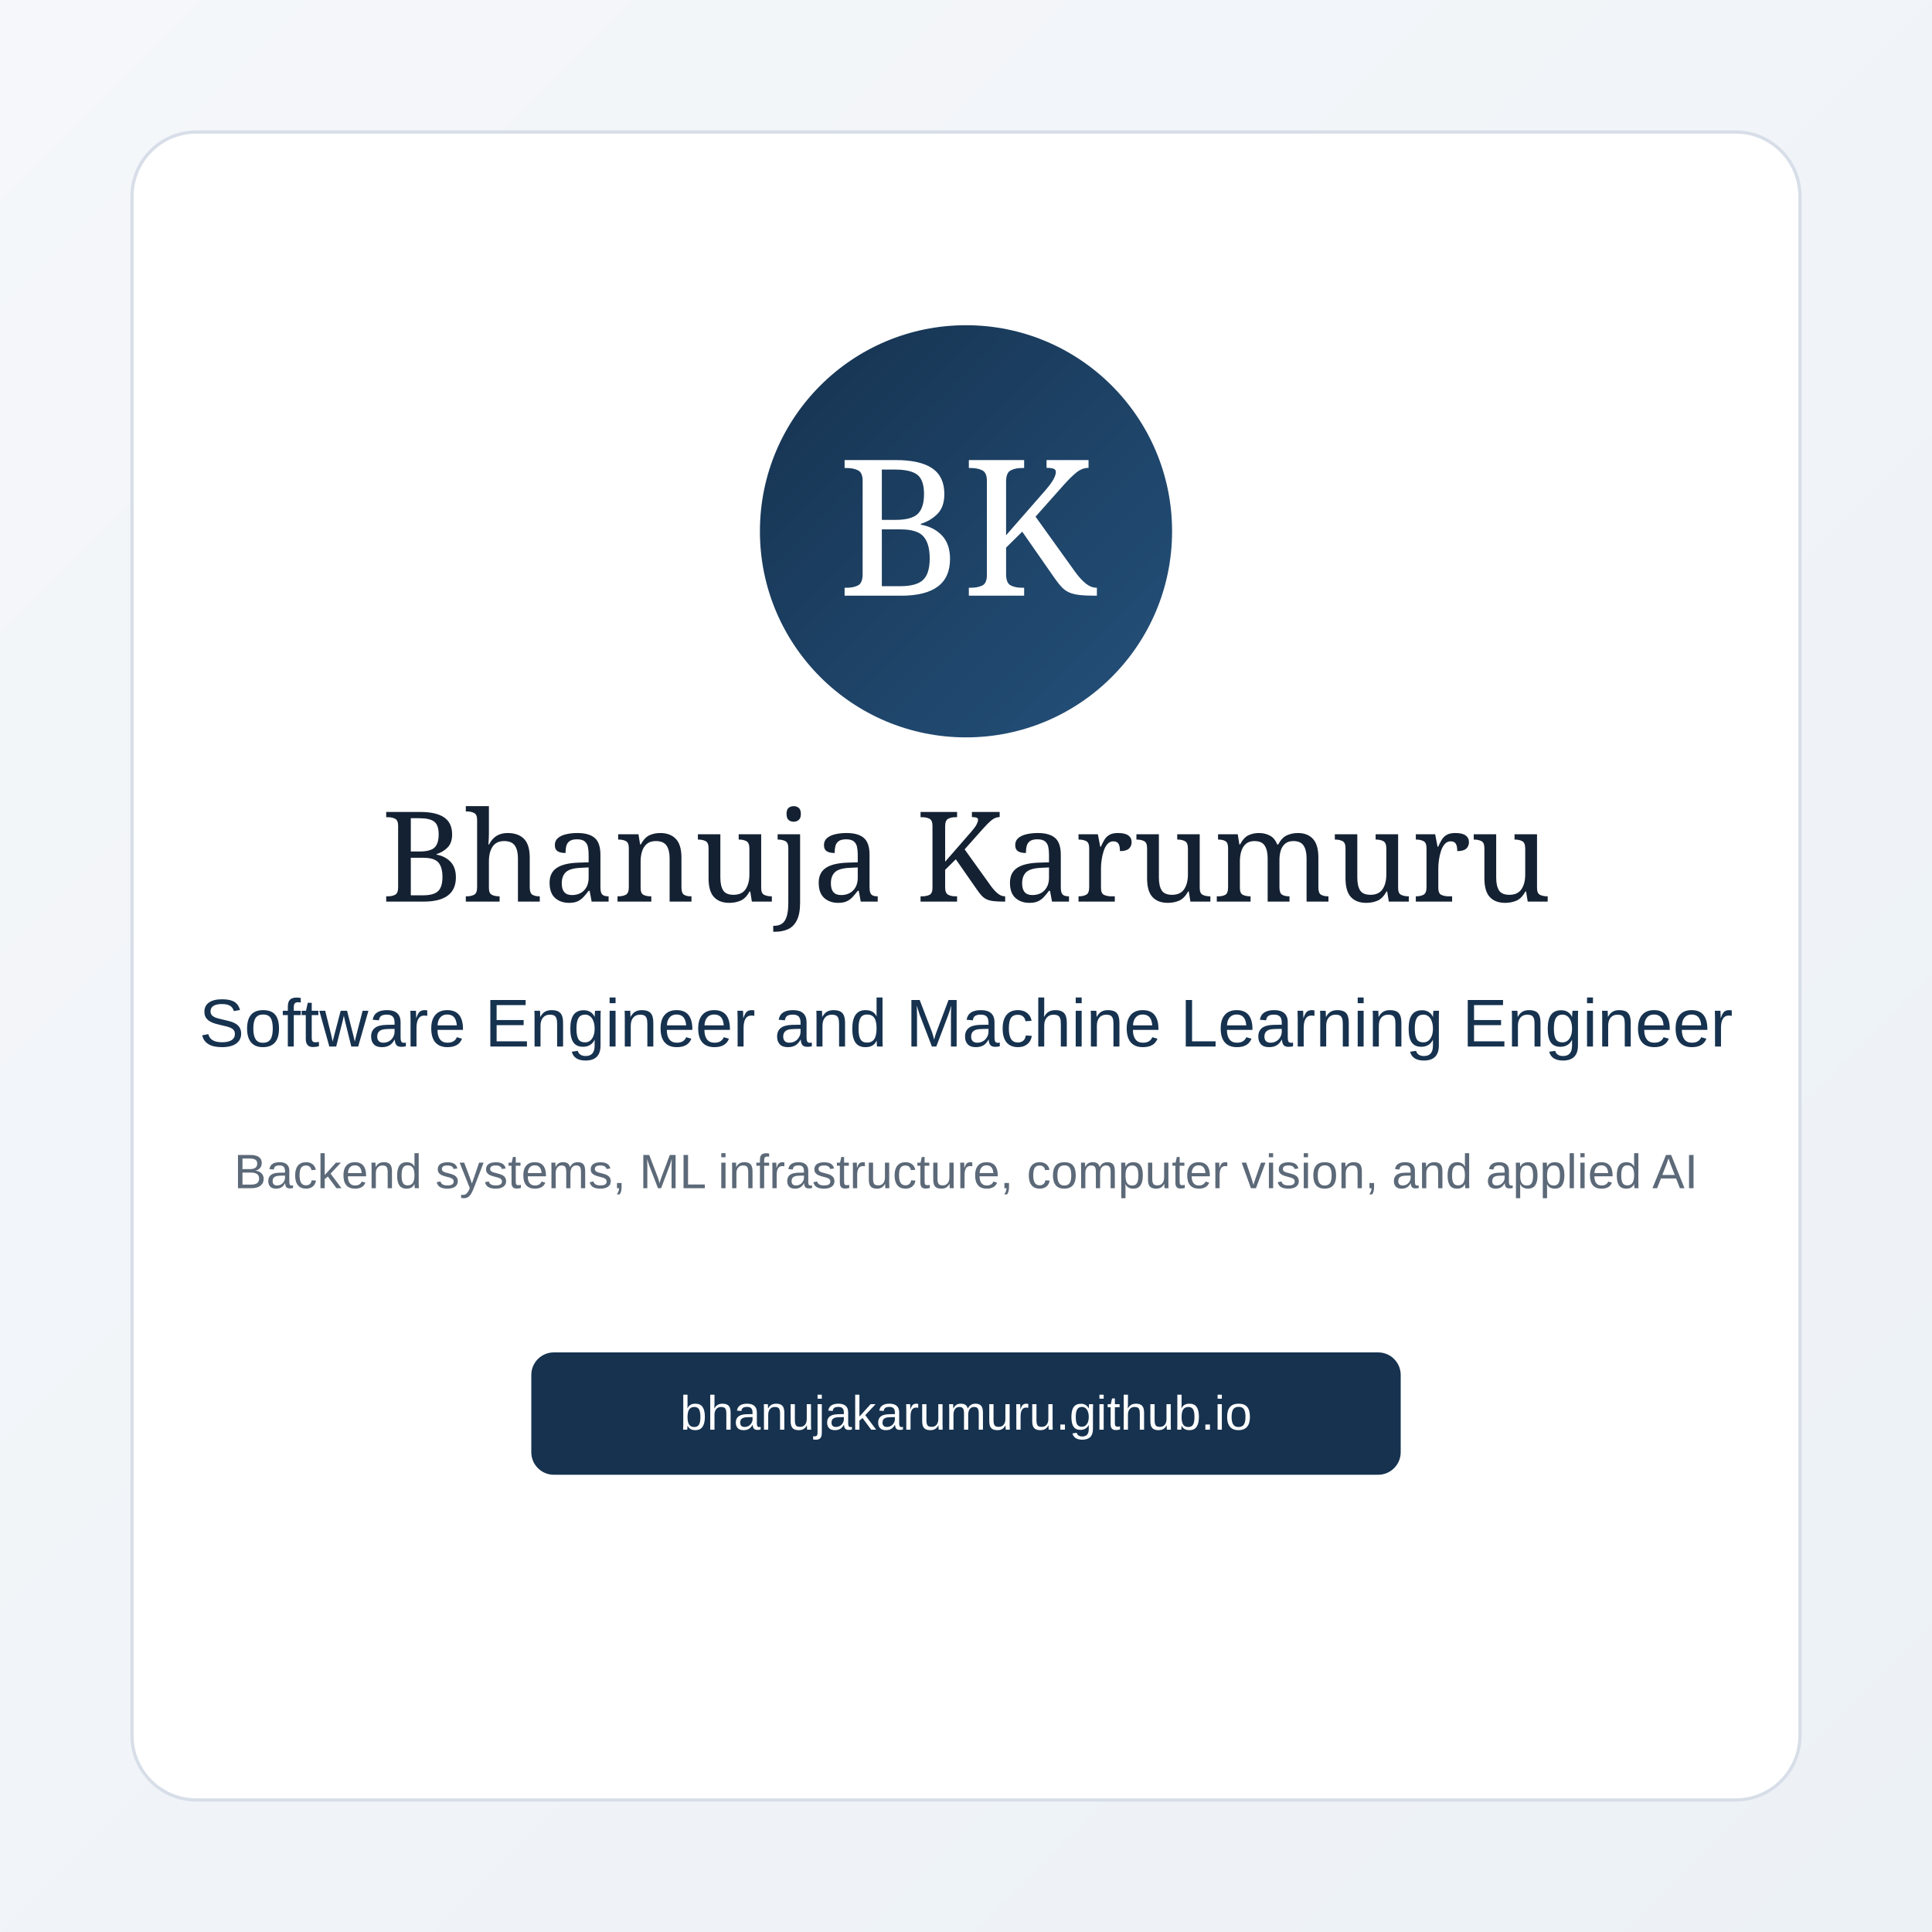
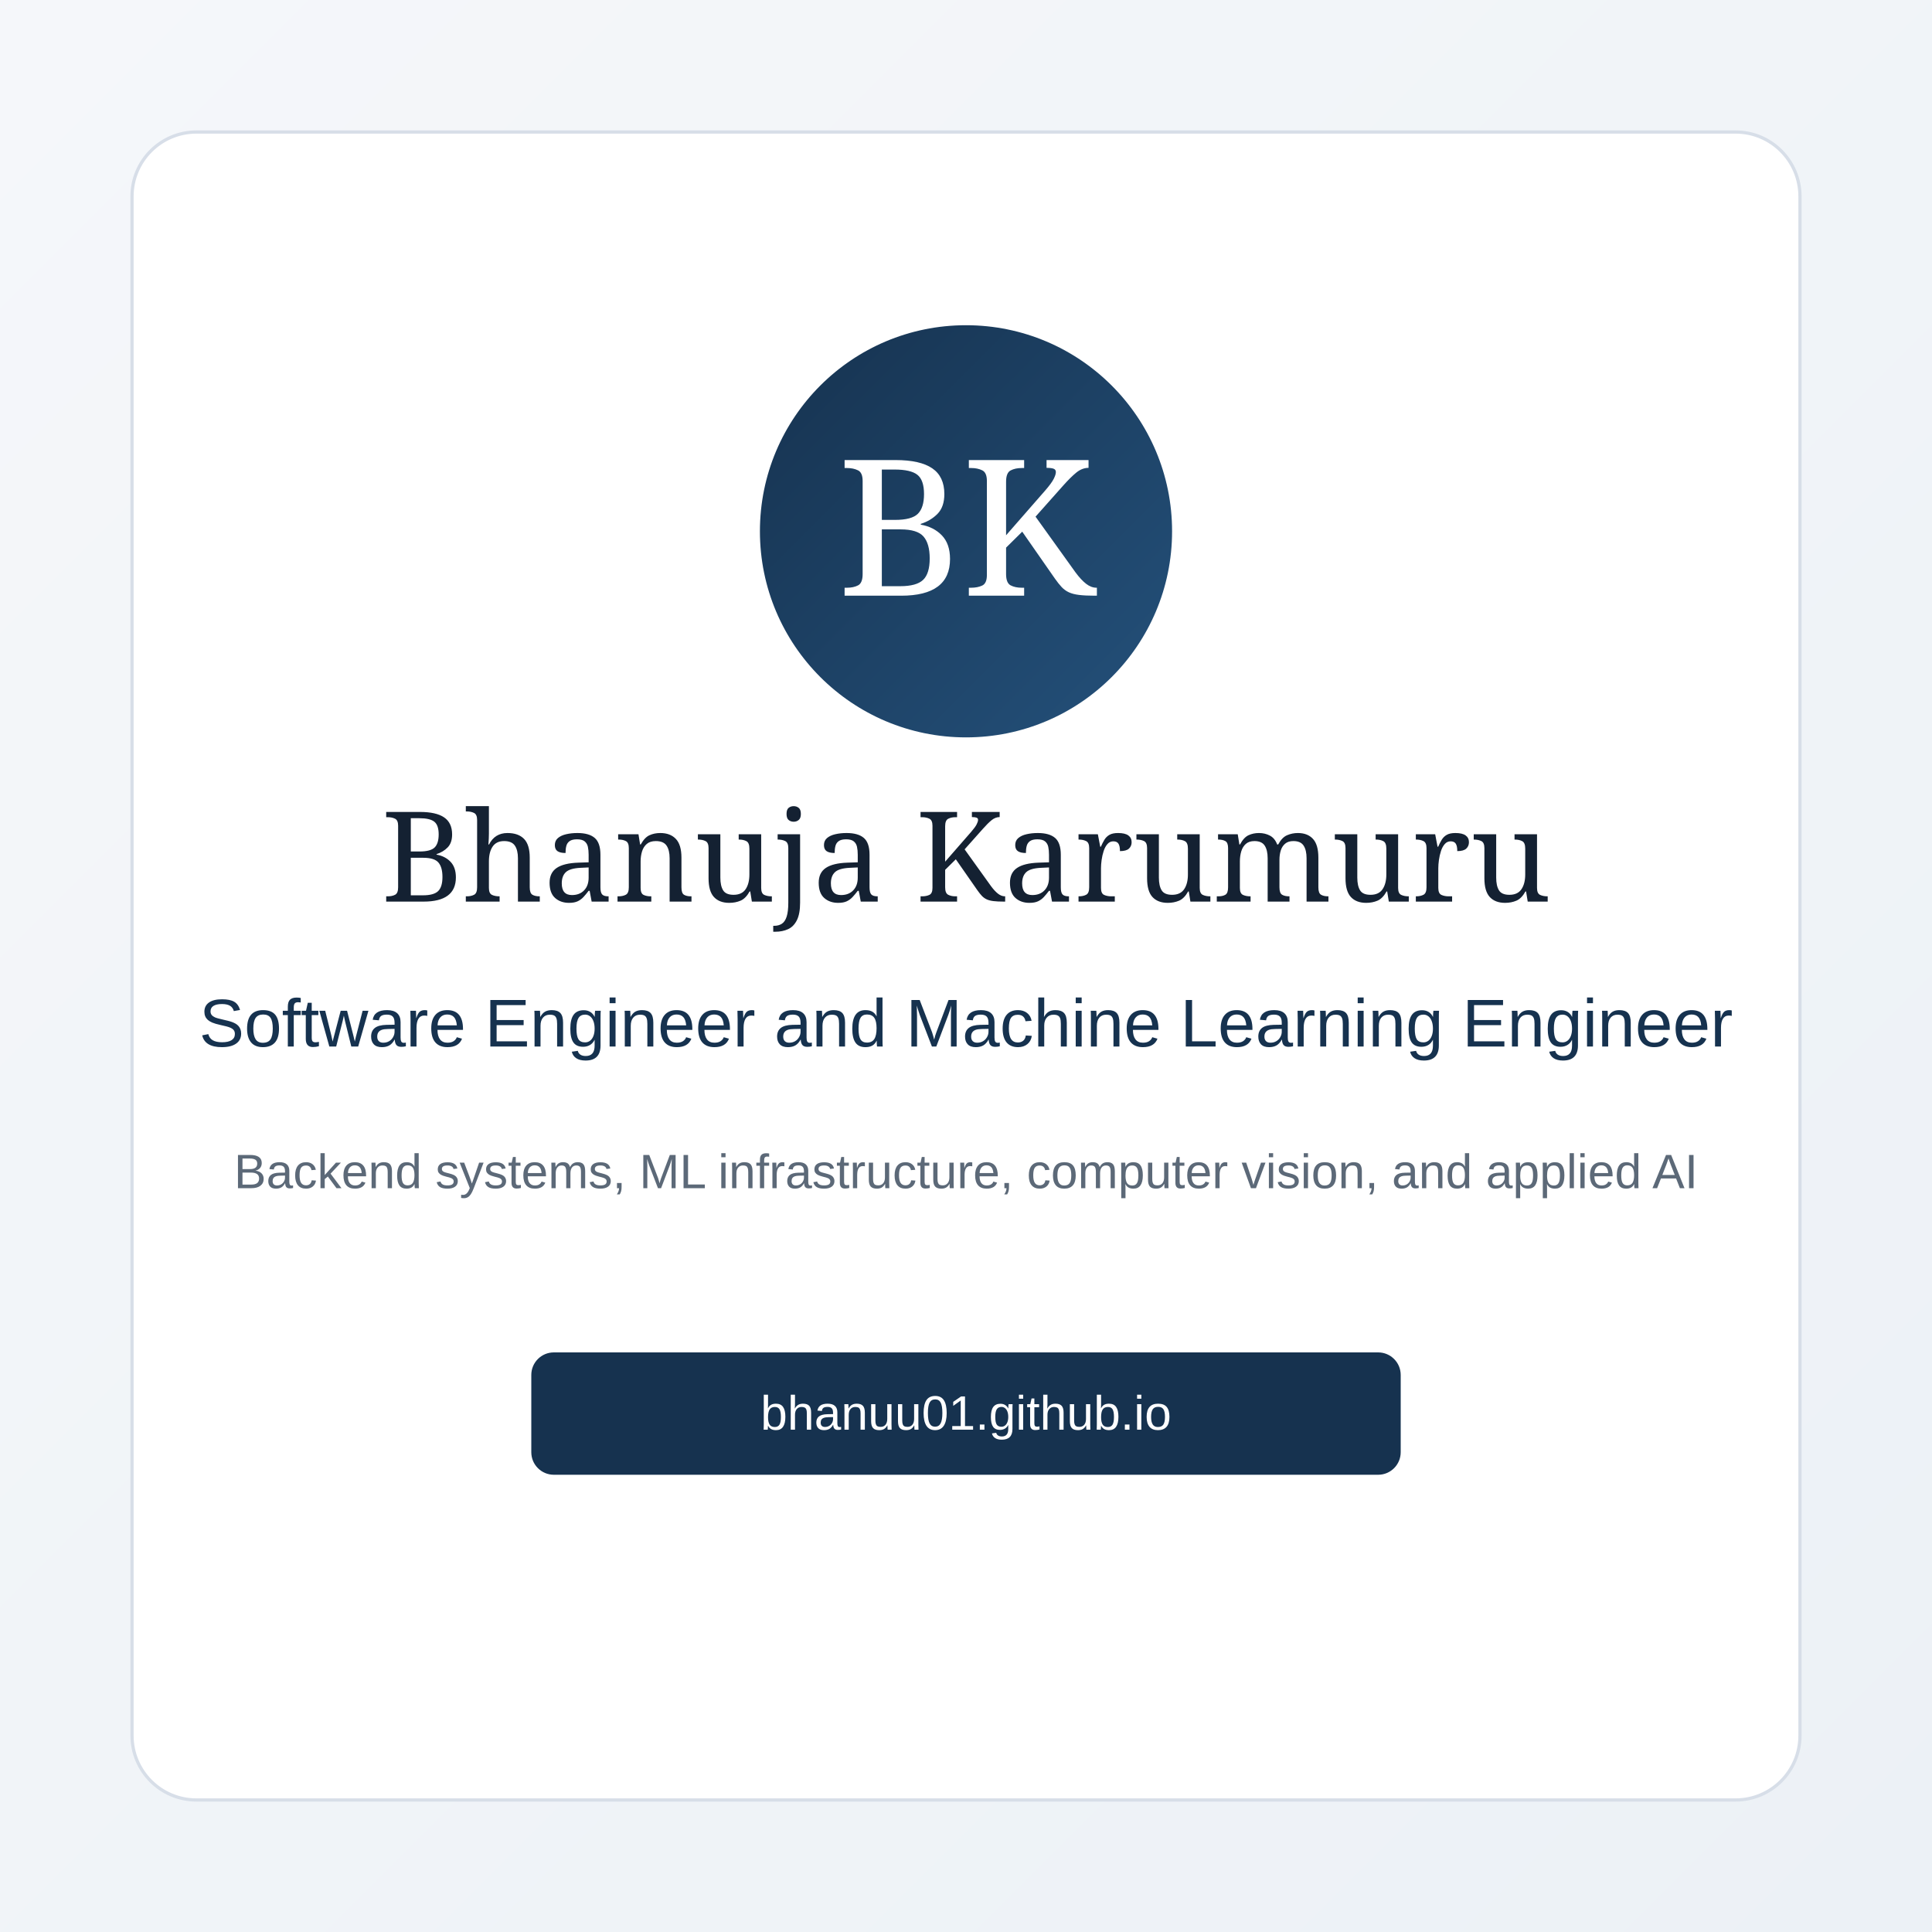
<svg xmlns="http://www.w3.org/2000/svg" viewBox="0 0 1200 1200" role="img" aria-label="Bhanuja Karumuru social preview">
  <defs>
    <linearGradient id="bg" x1="0" x2="1" y1="0" y2="1">
      <stop offset="0%" stop-color="#f5f7fa" />
      <stop offset="100%" stop-color="#ecf1f6" />
    </linearGradient>
    <linearGradient id="badge" x1="0" x2="1" y1="0" y2="1">
      <stop offset="0%" stop-color="#16324f" />
      <stop offset="100%" stop-color="#24517b" />
    </linearGradient>
  </defs>
  <rect width="1200" height="1200" fill="url(#bg)" />
  <rect x="82" y="82" width="1036" height="1036" rx="40" fill="#ffffff" stroke="#d7dee8" stroke-width="2" />
  <circle cx="600" cy="330" r="128" fill="url(#badge)" />
  <text x="600" y="370" text-anchor="middle" font-family="Georgia, serif" font-size="118" fill="#ffffff">BK</text>
  <text x="600" y="560" text-anchor="middle" font-family="Georgia, serif" font-size="78" fill="#142132">Bhanuja Karumuru</text>
  <text x="600" y="650" text-anchor="middle" font-family="Segoe UI, Arial, sans-serif" font-size="42" fill="#16324f">Software Engineer and Machine Learning Engineer</text>
  <text x="600" y="738" text-anchor="middle" font-family="Segoe UI, Arial, sans-serif" font-size="30" fill="#5c6978">Backend systems, ML infrastructure, computer vision, and applied AI</text>
  <rect x="330" y="840" width="540" height="76" rx="14" fill="#16324f" />
-   <text x="600" y="888" text-anchor="middle" font-family="Segoe UI, Arial, sans-serif" font-size="30" fill="#ffffff">bhanujakarumuru.github.io</text>
+   <text x="600" y="888" text-anchor="middle" font-family="Segoe UI, Arial, sans-serif" font-size="30" fill="#ffffff">bhanuu01.github.io</text>
</svg>
